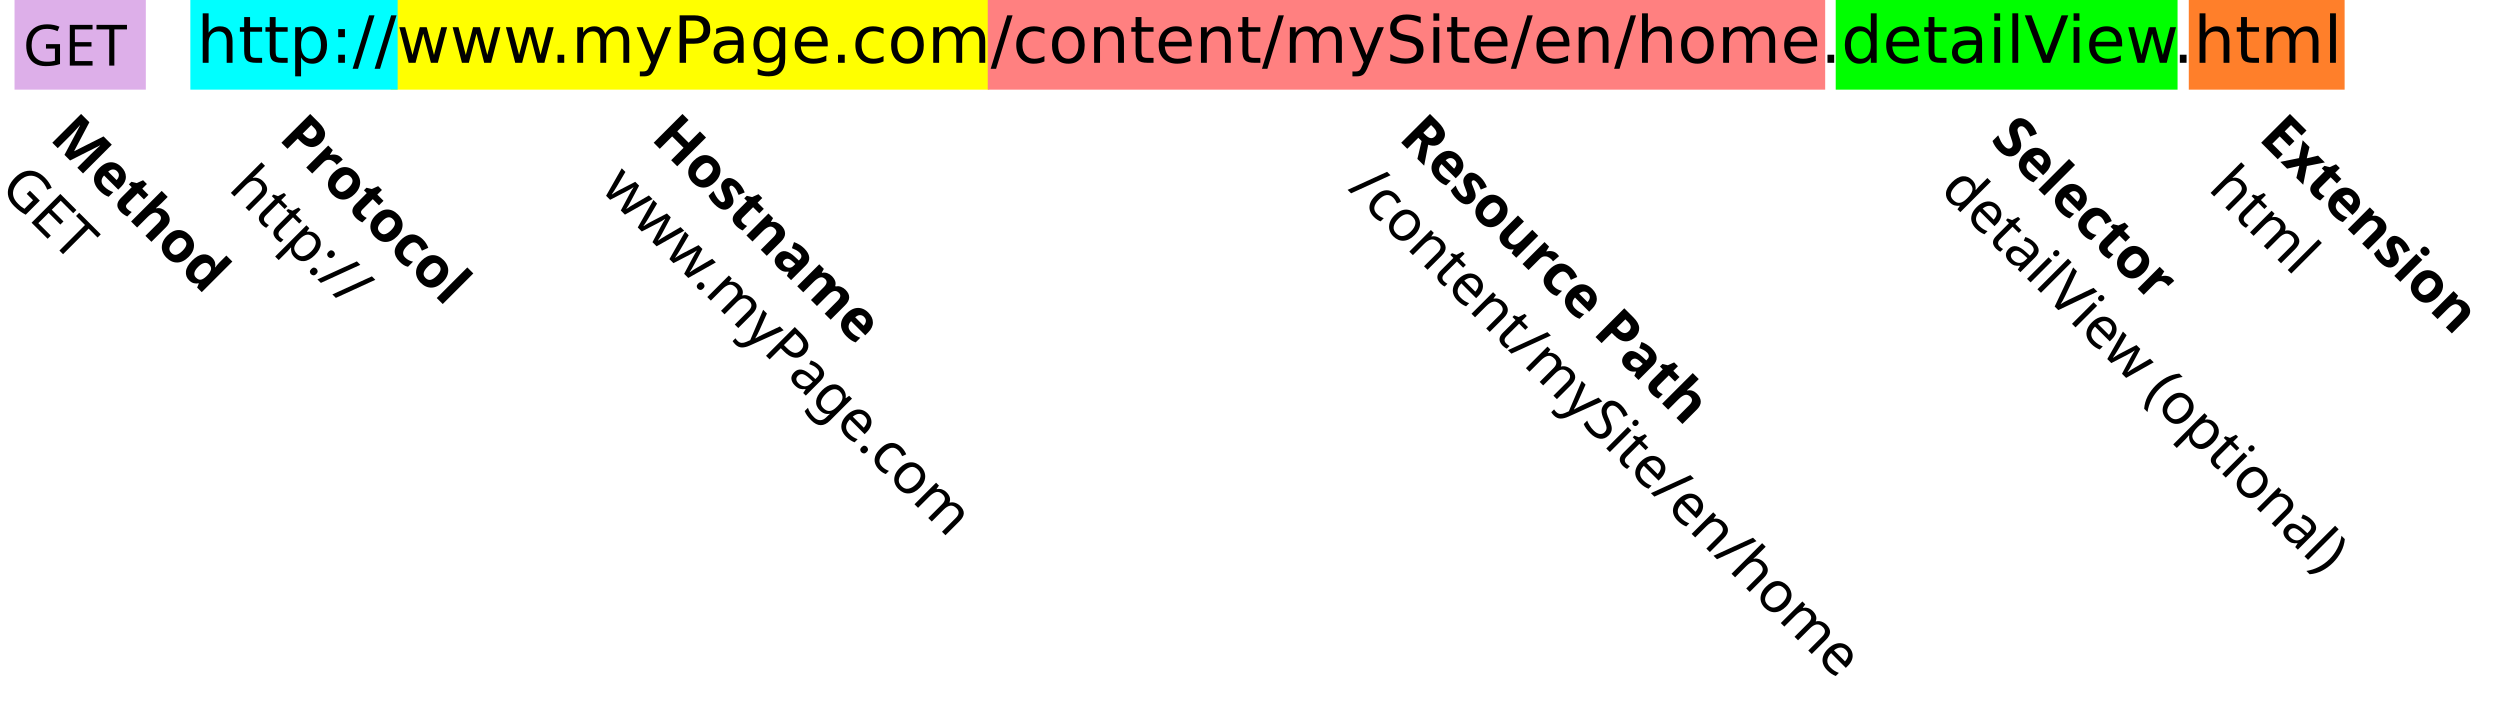
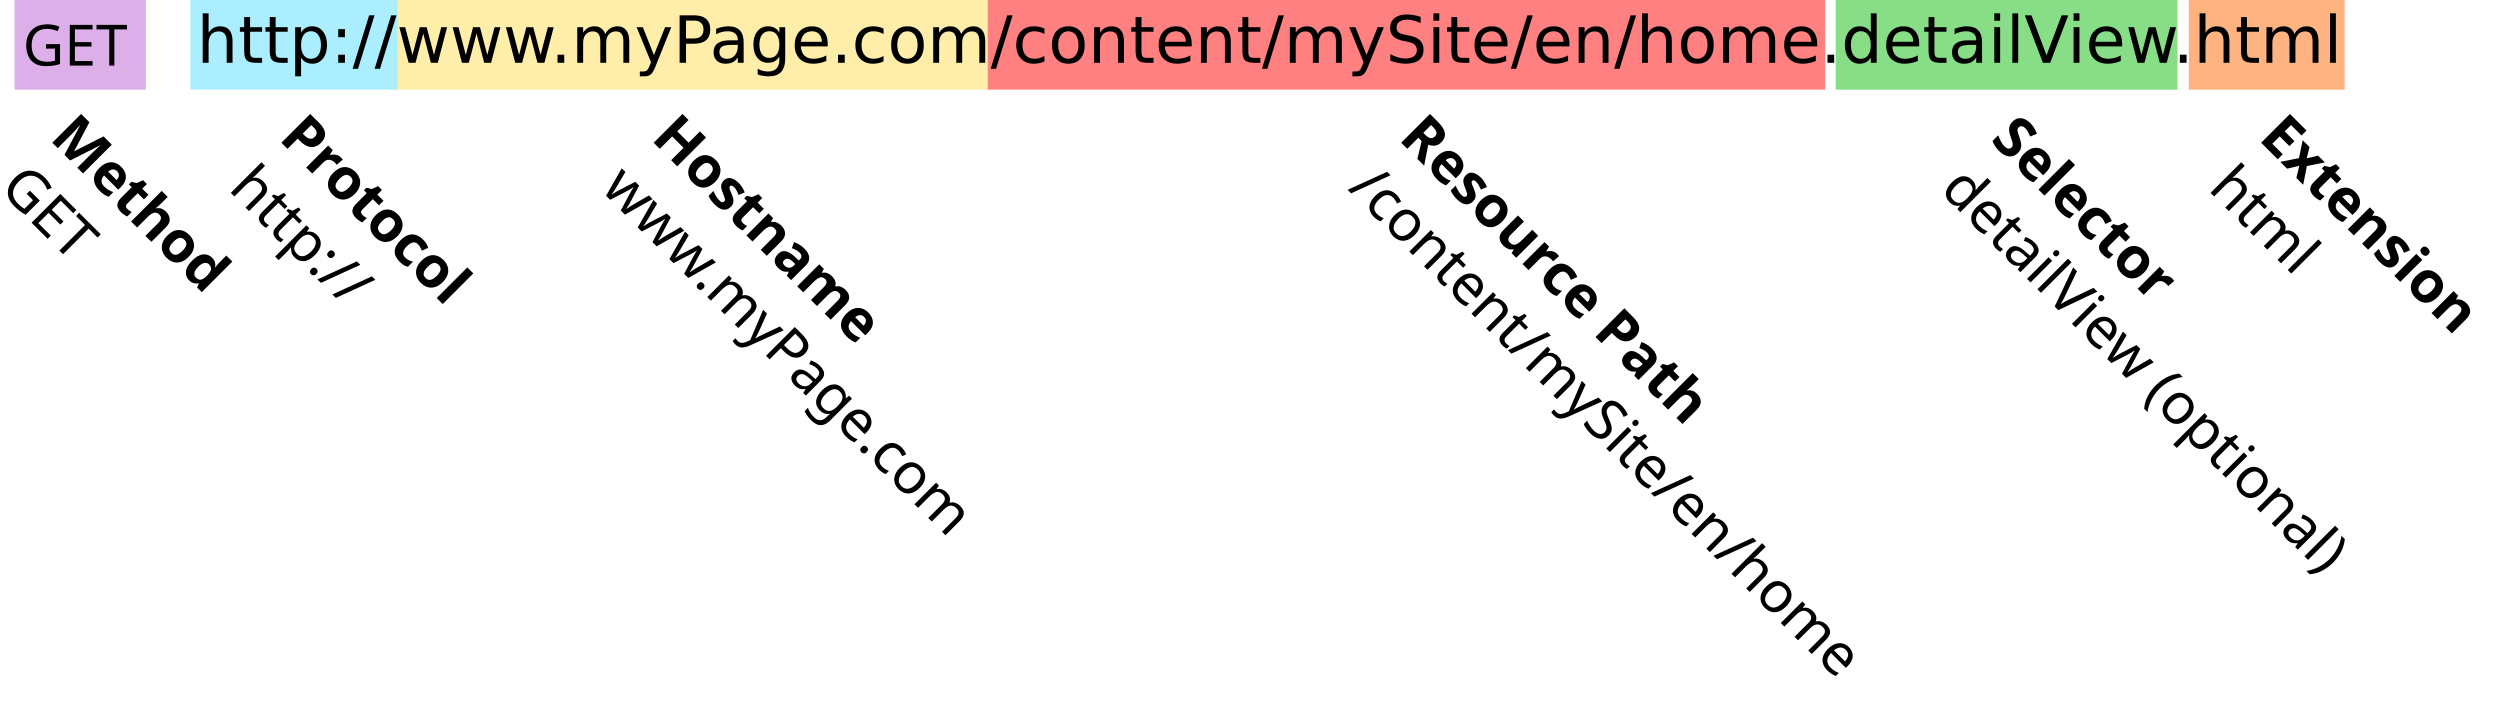
<svg xmlns="http://www.w3.org/2000/svg" width="216.705mm" height="60.8mm" viewBox="0 0 767.851 215.433" id="svg4201" version="1.1">
  <defs id="defs4203" />
  <g id="layer1" transform="translate(43.88698,-21.39593)">
    <rect y="21.396" x="-39.422" height="27.536" width="40.324" id="rect4998" style="fill:#ddafe9;fill-opacity:1;stroke:none;stroke-width:2;stroke-linejoin:round;stroke-miterlimit:4;stroke-dasharray:none;stroke-dashoffset:0;stroke-opacity:1" />
-     <rect y="21.396" x="76.128" height="27.536" width="183.841" id="rect4755" style="fill:#ffff00;fill-opacity:1;stroke:none;stroke-width:2;stroke-linejoin:round;stroke-miterlimit:4;stroke-dasharray:none;stroke-dashoffset:0;stroke-opacity:1" />
-     <rect style="fill:#ff7f2a;fill-opacity:1;stroke:none;stroke-width:2;stroke-linejoin:round;stroke-miterlimit:4;stroke-dasharray:none;stroke-dashoffset:0;stroke-opacity:1" id="rect4770" width="47.864" height="27.536" x="628.379" y="21.396" />
-     <rect y="21.396" x="519.937" height="27.536" width="104.994" id="rect4768" style="fill:#00ff00;fill-opacity:1;stroke:none;stroke-width:2;stroke-linejoin:round;stroke-miterlimit:4;stroke-dasharray:none;stroke-dashoffset:0;stroke-opacity:1" />
+     <rect y="21.396" x="76.128" height="27.536" width="183.841" id="rect4755" style="fill:#ffeeaa;fill-opacity:1;stroke:none;stroke-width:2;stroke-linejoin:round;stroke-miterlimit:4;stroke-dasharray:none;stroke-dashoffset:0;stroke-opacity:1" />
+     <rect style="fill:#ffb380;fill-opacity:1;stroke:none;stroke-width:2;stroke-linejoin:round;stroke-miterlimit:4;stroke-dasharray:none;stroke-dashoffset:0;stroke-opacity:1" id="rect4770" width="47.864" height="27.536" x="628.379" y="21.396" />
+     <rect y="21.396" x="519.937" height="27.536" width="104.994" id="rect4768" style="fill:#87de87;fill-opacity:1;stroke:none;stroke-width:2;stroke-linejoin:round;stroke-miterlimit:4;stroke-dasharray:none;stroke-dashoffset:0;stroke-opacity:1" />
    <rect style="fill:#ff8080;fill-opacity:1;stroke:none;stroke-width:2;stroke-linejoin:round;stroke-miterlimit:4;stroke-dasharray:none;stroke-dashoffset:0;stroke-opacity:1" id="rect4757" width="257.205" height="27.536" x="259.493" y="21.396" />
-     <rect style="fill:#00ffff;fill-opacity:1;stroke:none;stroke-width:2;stroke-linejoin:round;stroke-miterlimit:4;stroke-dasharray:none;stroke-dashoffset:0;stroke-opacity:1" id="rect4753" width="63.668" height="27.536" x="14.578" y="21.396" />
+     <rect style="fill:#aaeeff;fill-opacity:1;stroke:none;stroke-width:2;stroke-linejoin:round;stroke-miterlimit:4;stroke-dasharray:none;stroke-dashoffset:0;stroke-opacity:1" id="rect4753" width="63.668" height="27.536" x="14.578" y="21.396" />
    <text xml:space="preserve" style="font-style:normal;font-weight:normal;font-size:40px;line-height:125%;font-family:Sans;letter-spacing:0px;word-spacing:0px;fill:#000000;fill-opacity:1;stroke:none;stroke-width:1px;stroke-linecap:butt;stroke-linejoin:miter;stroke-opacity:1" x="74.636" y="16.042" id="text4772" transform="matrix(0.7071068,0.7071068,-0.7071068,0.7071068,0,0)">
      <tspan id="tspan4774" x="74.636" y="16.042" style="font-size:17.5px;-inkscape-font-specification:'sans-serif Bold';font-family:sans-serif;font-weight:bold;font-style:normal;font-stretch:normal;font-variant:normal">Protocol</tspan>
      <tspan x="74.636" y="37.917" style="font-size:17.5px;-inkscape-font-specification:sans-serif;font-family:sans-serif;font-weight:normal;font-style:normal;font-stretch:normal;font-variant:normal" id="tspan4871">http://</tspan>
    </text>
    <text id="text4778" y="-64.806" x="155.484" style="font-style:normal;font-weight:normal;font-size:40px;line-height:125%;font-family:Sans;letter-spacing:0px;word-spacing:0px;fill:#000000;fill-opacity:1;stroke:none;stroke-width:1px;stroke-linecap:butt;stroke-linejoin:miter;stroke-opacity:1" xml:space="preserve" transform="matrix(0.7071068,0.7071068,-0.7071068,0.7071068,0,0)">
      <tspan style="font-style:normal;font-variant:normal;font-weight:bold;font-stretch:normal;font-size:17.5px;font-family:sans-serif;-inkscape-font-specification:'sans-serif Bold'" y="-64.806" x="155.484" id="tspan4780">Hostname</tspan>
      <tspan style="font-style:normal;font-variant:normal;font-weight:normal;font-stretch:normal;font-size:17.5px;font-family:sans-serif;-inkscape-font-specification:sans-serif" y="-42.931" x="155.484" id="tspan4867">www.myPage.com</tspan>
    </text>
    <text xml:space="preserve" style="font-style:normal;font-weight:normal;font-size:40px;line-height:125%;font-family:Sans;letter-spacing:0px;word-spacing:0px;fill:#000000;fill-opacity:1;stroke:none;stroke-width:1px;stroke-linecap:butt;stroke-linejoin:miter;stroke-opacity:1" x="317.831" y="-227.153" id="text4787" transform="matrix(0.7071068,0.7071068,-0.7071068,0.7071068,0,0)">
      <tspan id="tspan4789" x="317.831" y="-227.153" style="font-style:normal;font-variant:normal;font-weight:bold;font-stretch:normal;font-size:17.5px;font-family:sans-serif;-inkscape-font-specification:'sans-serif Bold'">Resource Path</tspan>
      <tspan x="317.831" y="-205.278" style="font-style:normal;font-variant:normal;font-weight:normal;font-stretch:normal;font-size:17.5px;font-family:sans-serif;-inkscape-font-specification:sans-serif" id="tspan4854">/content/mySite/en/home</tspan>
    </text>
    <text id="text4817" y="-355.379" x="446.639" style="font-style:normal;font-weight:normal;font-size:40px;line-height:125%;font-family:Sans;letter-spacing:0px;word-spacing:0px;fill:#000000;fill-opacity:1;stroke:none;stroke-width:1px;stroke-linecap:butt;stroke-linejoin:miter;stroke-opacity:1" xml:space="preserve" transform="matrix(0.7071068,0.7071068,-0.7071068,0.7071068,0,0)">
      <tspan style="font-style:normal;font-variant:normal;font-weight:bold;font-stretch:normal;font-size:17.5px;font-family:sans-serif;-inkscape-font-specification:'sans-serif Bold'" y="-355.379" x="446.639" id="tspan4819">Selector</tspan>
      <tspan style="font-style:normal;font-variant:normal;font-weight:normal;font-stretch:normal;font-size:17.5px;font-family:sans-serif;-inkscape-font-specification:sans-serif" y="-333.504" x="446.639" id="tspan4858">detailView (optional)</tspan>
    </text>
    <text id="text4829" y="-413.923" x="504.601" style="font-style:normal;font-weight:normal;font-size:40px;line-height:125%;font-family:Sans;letter-spacing:0px;word-spacing:0px;fill:#000000;fill-opacity:1;stroke:none;stroke-width:1px;stroke-linecap:butt;stroke-linejoin:miter;stroke-opacity:1" xml:space="preserve" transform="matrix(0.7071068,0.7071068,-0.7071068,0.7071068,0,0)">
      <tspan style="font-style:normal;font-variant:normal;font-weight:bold;font-stretch:normal;font-size:17.5px;font-family:sans-serif;-inkscape-font-specification:'sans-serif Bold'" y="-413.923" x="504.601" id="tspan4831">Extension</tspan>
      <tspan style="font-style:normal;font-variant:normal;font-weight:normal;font-stretch:normal;font-size:17.5px;font-family:sans-serif;-inkscape-font-specification:sans-serif" y="-392.048" x="504.601" id="tspan4863">html</tspan>
    </text>
    <text xml:space="preserve" style="font-style:normal;font-weight:normal;font-size:40px;line-height:125%;font-family:Sans;letter-spacing:0px;word-spacing:0px;fill:#000000;fill-opacity:1;stroke:none;stroke-width:1px;stroke-linecap:butt;stroke-linejoin:miter;stroke-opacity:1" x="-36.889" y="41.534" id="text4994">
      <tspan id="tspan4996" x="-36.889" y="41.534" style="font-size:17.5px;-inkscape-font-specification:sans-serif;font-family:sans-serif;font-weight:normal;font-style:normal;font-stretch:normal;font-variant:normal">GET</tspan>
    </text>
    <text transform="matrix(0.7071068,0.7071068,-0.7071068,0.7071068,0,0)" id="text5000" y="65.802" x="24.876" style="font-style:normal;font-weight:normal;font-size:40px;line-height:125%;font-family:Sans;letter-spacing:0px;word-spacing:0px;fill:#000000;fill-opacity:1;stroke:none;stroke-width:1px;stroke-linecap:butt;stroke-linejoin:miter;stroke-opacity:1" xml:space="preserve">
      <tspan style="font-size:17.5px;-inkscape-font-specification:'sans-serif Bold';font-family:sans-serif;font-weight:bold;font-style:normal;font-stretch:normal;font-variant:normal" y="65.802" x="24.876" id="tspan5002">Method</tspan>
      <tspan id="tspan5006" style="font-size:17.5px;-inkscape-font-specification:sans-serif;font-family:sans-serif;font-weight:normal;font-style:normal;font-stretch:normal;font-variant:normal" y="87.677" x="24.876">GET</tspan>
    </text>
    <g style="font-style:normal;font-weight:normal;font-size:40px;line-height:125%;font-family:Sans;letter-spacing:0px;word-spacing:0px;fill:#000000;fill-opacity:1;stroke:none;stroke-width:1px;stroke-linecap:butt;stroke-linejoin:miter;stroke-opacity:1" id="text6221">
      <path d="m 27.535,34.08 0,6.602 -1.797,0 0,-6.543 q 0,-1.553 -0.605,-2.324 -0.605,-0.771 -1.816,-0.771 -1.455,0 -2.295,0.928 -0.84,0.928 -0.84,2.529 l 0,6.182 -1.807,0 0,-15.195 1.807,0 0,5.957 q 0.645,-0.986 1.514,-1.475 0.879,-0.488 2.021,-0.488 1.885,0 2.852,1.172 0.967,1.162 0.967,3.428 z" style="font-style:normal;font-variant:normal;font-weight:normal;font-stretch:normal;font-size:20px;font-family:sans-serif;-inkscape-font-specification:sans-serif" id="path6226" />
      <path d="m 32.915,26.638 0,3.105 3.701,0 0,1.396 -3.701,0 0,5.938 q 0,1.338 0.361,1.719 0.371,0.381 1.494,0.381 l 1.846,0 0,1.504 -1.846,0 q -2.08,0 -2.871,-0.771 -0.791,-0.781 -0.791,-2.832 l 0,-5.938 -1.318,0 0,-1.396 1.318,0 0,-3.105 1.807,0 z" style="font-style:normal;font-variant:normal;font-weight:normal;font-stretch:normal;font-size:20px;font-family:sans-serif;-inkscape-font-specification:sans-serif" id="path6228" />
      <path d="m 40.767,26.638 0,3.105 3.701,0 0,1.396 -3.701,0 0,5.938 q 0,1.338 0.361,1.719 0.371,0.381 1.494,0.381 l 1.846,0 0,1.504 -1.846,0 q -2.08,0 -2.871,-0.771 -0.791,-0.781 -0.791,-2.832 l 0,-5.938 -1.318,0 0,-1.396 1.318,0 0,-3.105 1.807,0 z" style="font-style:normal;font-variant:normal;font-weight:normal;font-stretch:normal;font-size:20px;font-family:sans-serif;-inkscape-font-specification:sans-serif" id="path6230" />
      <path d="m 48.579,39.041 0,5.801 -1.807,0 0,-15.098 1.807,0 0,1.66 q 0.566,-0.977 1.426,-1.445 0.869,-0.479 2.07,-0.479 1.992,0 3.232,1.582 1.25,1.582 1.25,4.16 0,2.578 -1.25,4.16 -1.24,1.582 -3.232,1.582 -1.201,0 -2.07,-0.469 -0.859,-0.479 -1.426,-1.455 z m 6.113,-3.818 q 0,-1.982 -0.82,-3.105 -0.811,-1.133 -2.236,-1.133 -1.426,0 -2.246,1.133 -0.811,1.123 -0.811,3.105 0,1.982 0.811,3.115 0.82,1.123 2.246,1.123 1.426,0 2.236,-1.123 0.82,-1.133 0.82,-3.115 z" style="font-style:normal;font-variant:normal;font-weight:normal;font-stretch:normal;font-size:20px;font-family:sans-serif;-inkscape-font-specification:sans-serif" id="path6232" />
      <path d="m 59.995,38.201 2.061,0 0,2.48 -2.061,0 0,-2.48 z m 0,-7.861 2.061,0 0,2.48 -2.061,0 0,-2.48 z" style="font-style:normal;font-variant:normal;font-weight:normal;font-stretch:normal;font-size:20px;font-family:sans-serif;-inkscape-font-specification:sans-serif" id="path6234" />
      <path d="m 69.488,26.101 1.66,0 -5.078,16.436 -1.66,0 5.078,-16.436 z" style="font-style:normal;font-variant:normal;font-weight:normal;font-stretch:normal;font-size:20px;font-family:sans-serif;-inkscape-font-specification:sans-serif" id="path6236" />
      <path d="m 76.245,26.101 1.66,0 -5.078,16.436 -1.66,0 5.078,-16.436 z" style="font-style:normal;font-variant:normal;font-weight:normal;font-stretch:normal;font-size:20px;font-family:sans-serif;-inkscape-font-specification:sans-serif" id="path6238" />
      <path d="m 78.765,29.744 1.797,0 2.246,8.535 2.236,-8.535 2.119,0 2.246,8.535 2.236,-8.535 1.797,0 -2.861,10.938 -2.119,0 -2.354,-8.965 -2.363,8.965 -2.119,0 -2.861,-10.938 z" style="font-style:normal;font-variant:normal;font-weight:normal;font-stretch:normal;font-size:20px;font-family:sans-serif;-inkscape-font-specification:sans-serif" id="path6240" />
      <path d="m 95.132,29.744 1.797,0 2.246,8.535 2.236,-8.535 2.119,0 2.246,8.535 2.236,-8.535 1.797,0 -2.861,10.938 -2.119,0 -2.354,-8.965 -2.363,8.965 -2.119,0 -2.861,-10.938 z" style="font-style:normal;font-variant:normal;font-weight:normal;font-stretch:normal;font-size:20px;font-family:sans-serif;-inkscape-font-specification:sans-serif" id="path6242" />
      <path d="m 111.499,29.744 1.797,0 2.246,8.535 2.236,-8.535 2.119,0 2.246,8.535 2.236,-8.535 1.797,0 -2.861,10.938 -2.119,0 -2.354,-8.965 -2.363,8.965 -2.119,0 -2.861,-10.938 z" style="font-style:normal;font-variant:normal;font-weight:normal;font-stretch:normal;font-size:20px;font-family:sans-serif;-inkscape-font-specification:sans-serif" id="path6244" />
      <path d="m 127.349,38.201 2.061,0 0,2.48 -2.061,0 0,-2.48 z" style="font-style:normal;font-variant:normal;font-weight:normal;font-stretch:normal;font-size:20px;font-family:sans-serif;-inkscape-font-specification:sans-serif" id="path6246" />
      <path d="m 141.997,31.843 q 0.674,-1.211 1.611,-1.787 0.938,-0.576 2.207,-0.576 1.709,0 2.637,1.201 0.928,1.191 0.928,3.398 l 0,6.602 -1.807,0 0,-6.543 q 0,-1.572 -0.557,-2.334 -0.557,-0.762 -1.699,-0.762 -1.396,0 -2.207,0.928 -0.811,0.928 -0.811,2.529 l 0,6.182 -1.807,0 0,-6.543 q 0,-1.582 -0.557,-2.334 -0.557,-0.762 -1.719,-0.762 -1.377,0 -2.188,0.938 -0.811,0.928 -0.811,2.52 l 0,6.182 -1.807,0 0,-10.938 1.807,0 0,1.699 q 0.615,-1.006 1.475,-1.484 0.859,-0.479 2.041,-0.479 1.191,0 2.021,0.605 0.84,0.605 1.24,1.758 z" style="font-style:normal;font-variant:normal;font-weight:normal;font-stretch:normal;font-size:20px;font-family:sans-serif;-inkscape-font-specification:sans-serif" id="path6248" />
      <path d="m 157.486,41.697 q -0.762,1.953 -1.484,2.549 -0.723,0.596 -1.934,0.596 l -1.436,0 0,-1.504 1.055,0 q 0.742,0 1.152,-0.352 0.41,-0.352 0.908,-1.66 l 0.322,-0.82 -4.424,-10.762 1.904,0 3.418,8.555 3.418,-8.555 1.904,0 -4.805,11.953 z" style="font-style:normal;font-variant:normal;font-weight:normal;font-stretch:normal;font-size:20px;font-family:sans-serif;-inkscape-font-specification:sans-serif" id="path6250" />
      <path d="m 166.822,27.722 0,5.479 2.48,0 q 1.377,0 2.129,-0.713 0.752,-0.713 0.752,-2.031 0,-1.309 -0.752,-2.021 -0.752,-0.713 -2.129,-0.713 l -2.48,0 z m -1.973,-1.621 4.453,0 q 2.451,0 3.701,1.113 1.26,1.104 1.26,3.242 0,2.158 -1.26,3.262 -1.25,1.104 -3.701,1.104 l -2.48,0 0,5.859 -1.973,0 0,-14.58 z" style="font-style:normal;font-variant:normal;font-weight:normal;font-stretch:normal;font-size:20px;font-family:sans-serif;-inkscape-font-specification:sans-serif" id="path6252" />
      <path d="m 180.933,35.183 q -2.178,0 -3.018,0.498 -0.84,0.498 -0.84,1.699 0,0.957 0.625,1.523 0.635,0.557 1.719,0.557 1.494,0 2.393,-1.055 0.908,-1.064 0.908,-2.822 l 0,-0.4 -1.787,0 z m 3.584,-0.742 0,6.24 -1.797,0 0,-1.66 q -0.615,0.996 -1.533,1.475 -0.918,0.469 -2.246,0.469 -1.68,0 -2.676,-0.938 -0.986,-0.947 -0.986,-2.529 0,-1.846 1.23,-2.783 1.24,-0.938 3.691,-0.938 l 2.52,0 0,-0.176 q 0,-1.24 -0.82,-1.914 -0.811,-0.684 -2.285,-0.684 -0.938,0 -1.826,0.225 -0.889,0.225 -1.709,0.674 l 0,-1.66 q 0.986,-0.381 1.914,-0.566 0.928,-0.195 1.807,-0.195 2.373,0 3.545,1.23 1.172,1.23 1.172,3.73 z" style="font-style:normal;font-variant:normal;font-weight:normal;font-stretch:normal;font-size:20px;font-family:sans-serif;-inkscape-font-specification:sans-serif" id="path6254" />
      <path d="m 195.484,35.086 q 0,-1.953 -0.811,-3.027 -0.801,-1.074 -2.256,-1.074 -1.445,0 -2.256,1.074 -0.801,1.074 -0.801,3.027 0,1.943 0.801,3.018 0.811,1.074 2.256,1.074 1.455,0 2.256,-1.074 0.811,-1.074 0.811,-3.018 z m 1.797,4.238 q 0,2.793 -1.24,4.15 -1.24,1.367 -3.799,1.367 -0.947,0 -1.787,-0.146 -0.84,-0.137 -1.631,-0.43 l 0,-1.748 q 0.791,0.43 1.562,0.635 0.771,0.205 1.572,0.205 1.768,0 2.646,-0.928 0.879,-0.918 0.879,-2.783 l 0,-0.889 q -0.557,0.967 -1.426,1.445 -0.869,0.479 -2.08,0.479 -2.012,0 -3.242,-1.533 -1.23,-1.533 -1.23,-4.062 0,-2.539 1.23,-4.072 1.23,-1.533 3.242,-1.533 1.211,0 2.08,0.479 0.869,0.479 1.426,1.445 l 0,-1.66 1.797,0 0,9.58 z" style="font-style:normal;font-variant:normal;font-weight:normal;font-stretch:normal;font-size:20px;font-family:sans-serif;-inkscape-font-specification:sans-serif" id="path6256" />
      <path d="m 210.337,34.763 0,0.879 -8.262,0 q 0.117,1.855 1.113,2.832 1.006,0.967 2.793,0.967 1.035,0 2.002,-0.254 0.977,-0.254 1.934,-0.762 l 0,1.699 q -0.967,0.41 -1.982,0.625 -1.016,0.215 -2.061,0.215 -2.617,0 -4.15,-1.523 -1.523,-1.523 -1.523,-4.121 0,-2.686 1.445,-4.258 1.455,-1.582 3.916,-1.582 2.207,0 3.486,1.426 1.289,1.416 1.289,3.857 z m -1.797,-0.527 q -0.019,-1.475 -0.83,-2.354 -0.801,-0.879 -2.129,-0.879 -1.504,0 -2.412,0.85 -0.898,0.85 -1.035,2.393 l 6.406,-0.01 z" style="font-style:normal;font-variant:normal;font-weight:normal;font-stretch:normal;font-size:20px;font-family:sans-serif;-inkscape-font-specification:sans-serif" id="path6258" />
      <path d="m 213.501,38.201 2.061,0 0,2.48 -2.061,0 0,-2.48 z" style="font-style:normal;font-variant:normal;font-weight:normal;font-stretch:normal;font-size:20px;font-family:sans-serif;-inkscape-font-specification:sans-serif" id="path6260" />
      <path d="m 227.486,30.164 0,1.68 q -0.762,-0.42 -1.533,-0.625 -0.762,-0.215 -1.543,-0.215 -1.748,0 -2.715,1.113 -0.967,1.104 -0.967,3.105 0,2.002 0.967,3.115 0.967,1.104 2.715,1.104 0.781,0 1.543,-0.205 0.771,-0.215 1.533,-0.635 l 0,1.66 q -0.752,0.352 -1.562,0.527 -0.801,0.176 -1.709,0.176 -2.471,0 -3.926,-1.553 -1.455,-1.553 -1.455,-4.189 0,-2.676 1.465,-4.209 1.475,-1.533 4.033,-1.533 0.83,0 1.621,0.176 0.791,0.166 1.533,0.508 z" style="font-style:normal;font-variant:normal;font-weight:normal;font-stretch:normal;font-size:20px;font-family:sans-serif;-inkscape-font-specification:sans-serif" id="path6262" />
      <path d="m 234.829,31.004 q -1.445,0 -2.285,1.133 -0.84,1.123 -0.84,3.086 0,1.963 0.83,3.096 0.84,1.123 2.295,1.123 1.436,0 2.275,-1.133 0.84,-1.133 0.84,-3.086 0,-1.943 -0.84,-3.076 -0.84,-1.143 -2.275,-1.143 z m 0,-1.523 q 2.344,0 3.682,1.523 1.338,1.523 1.338,4.219 0,2.686 -1.338,4.219 -1.338,1.523 -3.682,1.523 -2.354,0 -3.691,-1.523 -1.328,-1.533 -1.328,-4.219 0,-2.695 1.328,-4.219 1.338,-1.523 3.691,-1.523 z" style="font-style:normal;font-variant:normal;font-weight:normal;font-stretch:normal;font-size:20px;font-family:sans-serif;-inkscape-font-specification:sans-serif" id="path6264" />
      <path d="m 251.333,31.843 q 0.674,-1.211 1.611,-1.787 0.938,-0.576 2.207,-0.576 1.709,0 2.637,1.201 0.928,1.191 0.928,3.398 l 0,6.602 -1.807,0 0,-6.543 q 0,-1.572 -0.557,-2.334 -0.557,-0.762 -1.699,-0.762 -1.396,0 -2.207,0.928 -0.811,0.928 -0.811,2.529 l 0,6.182 -1.807,0 0,-6.543 q 0,-1.582 -0.557,-2.334 -0.557,-0.762 -1.719,-0.762 -1.377,0 -2.188,0.938 -0.811,0.928 -0.811,2.52 l 0,6.182 -1.807,0 0,-10.938 1.807,0 0,1.699 q 0.615,-1.006 1.475,-1.484 0.859,-0.479 2.041,-0.479 1.191,0 2.021,0.605 0.84,0.605 1.24,1.758 z" style="font-style:normal;font-variant:normal;font-weight:normal;font-stretch:normal;font-size:20px;font-family:sans-serif;-inkscape-font-specification:sans-serif" id="path6266" />
      <path d="m 265.464,26.101 1.66,0 -5.078,16.436 -1.66,0 5.078,-16.436 z" style="font-style:normal;font-variant:normal;font-weight:normal;font-stretch:normal;font-size:20px;font-family:sans-serif;-inkscape-font-specification:sans-serif" id="path6268" />
      <path d="m 276.9,30.164 0,1.68 q -0.762,-0.42 -1.533,-0.625 -0.762,-0.215 -1.543,-0.215 -1.748,0 -2.715,1.113 -0.967,1.104 -0.967,3.105 0,2.002 0.967,3.115 0.967,1.104 2.715,1.104 0.781,0 1.543,-0.205 0.771,-0.215 1.533,-0.635 l 0,1.66 q -0.752,0.352 -1.562,0.527 -0.801,0.176 -1.709,0.176 -2.471,0 -3.926,-1.553 -1.455,-1.553 -1.455,-4.189 0,-2.676 1.465,-4.209 1.475,-1.533 4.033,-1.533 0.83,0 1.621,0.176 0.791,0.166 1.533,0.508 z" style="font-style:normal;font-variant:normal;font-weight:normal;font-stretch:normal;font-size:20px;font-family:sans-serif;-inkscape-font-specification:sans-serif" id="path6270" />
      <path d="m 284.244,31.004 q -1.445,0 -2.285,1.133 -0.84,1.123 -0.84,3.086 0,1.963 0.83,3.096 0.84,1.123 2.295,1.123 1.436,0 2.275,-1.133 0.84,-1.133 0.84,-3.086 0,-1.943 -0.84,-3.076 -0.84,-1.143 -2.275,-1.143 z m 0,-1.523 q 2.344,0 3.682,1.523 1.338,1.523 1.338,4.219 0,2.686 -1.338,4.219 -1.338,1.523 -3.682,1.523 -2.354,0 -3.691,-1.523 -1.328,-1.533 -1.328,-4.219 0,-2.695 1.328,-4.219 1.338,-1.523 3.691,-1.523 z" style="font-style:normal;font-variant:normal;font-weight:normal;font-stretch:normal;font-size:20px;font-family:sans-serif;-inkscape-font-specification:sans-serif" id="path6272" />
      <path d="m 301.324,34.08 0,6.602 -1.797,0 0,-6.543 q 0,-1.553 -0.605,-2.324 -0.605,-0.771 -1.816,-0.771 -1.455,0 -2.295,0.928 -0.84,0.928 -0.84,2.529 l 0,6.182 -1.807,0 0,-10.938 1.807,0 0,1.699 q 0.645,-0.986 1.514,-1.475 0.879,-0.488 2.021,-0.488 1.885,0 2.852,1.172 0.967,1.162 0.967,3.428 z" style="font-style:normal;font-variant:normal;font-weight:normal;font-stretch:normal;font-size:20px;font-family:sans-serif;-inkscape-font-specification:sans-serif" id="path6274" />
      <path d="m 306.704,26.638 0,3.105 3.701,0 0,1.396 -3.701,0 0,5.938 q 0,1.338 0.361,1.719 0.371,0.381 1.494,0.381 l 1.846,0 0,1.504 -1.846,0 q -2.08,0 -2.871,-0.771 -0.791,-0.781 -0.791,-2.832 l 0,-5.938 -1.318,0 0,-1.396 1.318,0 0,-3.105 1.807,0 z" style="font-style:normal;font-variant:normal;font-weight:normal;font-stretch:normal;font-size:20px;font-family:sans-serif;-inkscape-font-specification:sans-serif" id="path6276" />
      <path d="m 322.134,34.763 0,0.879 -8.262,0 q 0.117,1.855 1.113,2.832 1.006,0.967 2.793,0.967 1.035,0 2.002,-0.254 0.977,-0.254 1.934,-0.762 l 0,1.699 q -0.967,0.41 -1.982,0.625 -1.016,0.215 -2.061,0.215 -2.617,0 -4.15,-1.523 -1.523,-1.523 -1.523,-4.121 0,-2.686 1.445,-4.258 1.455,-1.582 3.916,-1.582 2.207,0 3.486,1.426 1.289,1.416 1.289,3.857 z m -1.797,-0.527 q -0.019,-1.475 -0.83,-2.354 -0.801,-0.879 -2.129,-0.879 -1.504,0 -2.412,0.85 -0.898,0.85 -1.035,2.393 l 6.406,-0.01 z" style="font-style:normal;font-variant:normal;font-weight:normal;font-stretch:normal;font-size:20px;font-family:sans-serif;-inkscape-font-specification:sans-serif" id="path6278" />
      <path d="m 334.136,34.08 0,6.602 -1.797,0 0,-6.543 q 0,-1.553 -0.605,-2.324 -0.605,-0.771 -1.816,-0.771 -1.455,0 -2.295,0.928 -0.84,0.928 -0.84,2.529 l 0,6.182 -1.807,0 0,-10.938 1.807,0 0,1.699 q 0.645,-0.986 1.514,-1.475 0.879,-0.488 2.021,-0.488 1.885,0 2.852,1.172 0.967,1.162 0.967,3.428 z" style="font-style:normal;font-variant:normal;font-weight:normal;font-stretch:normal;font-size:20px;font-family:sans-serif;-inkscape-font-specification:sans-serif" id="path6280" />
      <path d="m 339.517,26.638 0,3.105 3.701,0 0,1.396 -3.701,0 0,5.938 q 0,1.338 0.361,1.719 0.371,0.381 1.494,0.381 l 1.846,0 0,1.504 -1.846,0 q -2.08,0 -2.871,-0.771 -0.791,-0.781 -0.791,-2.832 l 0,-5.938 -1.318,0 0,-1.396 1.318,0 0,-3.105 1.807,0 z" style="font-style:normal;font-variant:normal;font-weight:normal;font-stretch:normal;font-size:20px;font-family:sans-serif;-inkscape-font-specification:sans-serif" id="path6282" />
      <path d="m 348.785,26.101 1.66,0 -5.078,16.436 -1.66,0 5.078,-16.436 z" style="font-style:normal;font-variant:normal;font-weight:normal;font-stretch:normal;font-size:20px;font-family:sans-serif;-inkscape-font-specification:sans-serif" id="path6284" />
      <path d="m 360.865,31.843 q 0.674,-1.211 1.611,-1.787 0.938,-0.576 2.207,-0.576 1.709,0 2.637,1.201 0.928,1.191 0.928,3.398 l 0,6.602 -1.807,0 0,-6.543 q 0,-1.572 -0.557,-2.334 -0.557,-0.762 -1.699,-0.762 -1.396,0 -2.207,0.928 -0.811,0.928 -0.811,2.529 l 0,6.182 -1.807,0 0,-6.543 q 0,-1.582 -0.557,-2.334 -0.557,-0.762 -1.719,-0.762 -1.377,0 -2.188,0.938 -0.811,0.928 -0.811,2.52 l 0,6.182 -1.807,0 0,-10.938 1.807,0 0,1.699 q 0.615,-1.006 1.475,-1.484 0.859,-0.479 2.041,-0.479 1.191,0 2.021,0.605 0.84,0.605 1.24,1.758 z" style="font-style:normal;font-variant:normal;font-weight:normal;font-stretch:normal;font-size:20px;font-family:sans-serif;-inkscape-font-specification:sans-serif" id="path6286" />
      <path d="m 376.353,41.697 q -0.762,1.953 -1.484,2.549 -0.723,0.596 -1.934,0.596 l -1.436,0 0,-1.504 1.055,0 q 0.742,0 1.152,-0.352 0.41,-0.352 0.908,-1.66 l 0.322,-0.82 -4.424,-10.762 1.904,0 3.418,8.555 3.418,-8.555 1.904,0 -4.805,11.953 z" style="font-style:normal;font-variant:normal;font-weight:normal;font-stretch:normal;font-size:20px;font-family:sans-serif;-inkscape-font-specification:sans-serif" id="path6288" />
      <path d="m 392.456,26.58 0,1.924 q -1.123,-0.537 -2.119,-0.801 -0.996,-0.264 -1.924,-0.264 -1.611,0 -2.49,0.625 -0.869,0.625 -0.869,1.777 0,0.967 0.576,1.465 0.586,0.488 2.207,0.791 l 1.191,0.244 q 2.207,0.42 3.252,1.484 1.055,1.055 1.055,2.832 0,2.119 -1.426,3.213 -1.416,1.094 -4.16,1.094 -1.035,0 -2.207,-0.234 -1.162,-0.234 -2.412,-0.693 l 0,-2.031 q 1.201,0.674 2.354,1.016 1.152,0.342 2.266,0.342 1.689,0 2.607,-0.664 0.918,-0.664 0.918,-1.895 0,-1.074 -0.664,-1.68 -0.654,-0.605 -2.158,-0.908 l -1.201,-0.234 q -2.207,-0.439 -3.193,-1.377 -0.986,-0.938 -0.986,-2.607 0,-1.934 1.357,-3.047 1.367,-1.113 3.76,-1.113 1.025,0 2.09,0.186 1.064,0.186 2.178,0.557 z" style="font-style:normal;font-variant:normal;font-weight:normal;font-stretch:normal;font-size:20px;font-family:sans-serif;-inkscape-font-specification:sans-serif" id="path6290" />
      <path d="m 396.372,29.744 1.797,0 0,10.938 -1.797,0 0,-10.938 z m 0,-4.258 1.797,0 0,2.275 -1.797,0 0,-2.275 z" style="font-style:normal;font-variant:normal;font-weight:normal;font-stretch:normal;font-size:20px;font-family:sans-serif;-inkscape-font-specification:sans-serif" id="path6292" />
      <path d="m 403.697,26.638 0,3.105 3.701,0 0,1.396 -3.701,0 0,5.938 q 0,1.338 0.361,1.719 0.371,0.381 1.494,0.381 l 1.846,0 0,1.504 -1.846,0 q -2.08,0 -2.871,-0.771 -0.791,-0.781 -0.791,-2.832 l 0,-5.938 -1.318,0 0,-1.396 1.318,0 0,-3.105 1.807,0 z" style="font-style:normal;font-variant:normal;font-weight:normal;font-stretch:normal;font-size:20px;font-family:sans-serif;-inkscape-font-specification:sans-serif" id="path6294" />
      <path d="m 419.126,34.763 0,0.879 -8.262,0 q 0.117,1.855 1.113,2.832 1.006,0.967 2.793,0.967 1.035,0 2.002,-0.254 0.977,-0.254 1.934,-0.762 l 0,1.699 q -0.967,0.41 -1.982,0.625 -1.016,0.215 -2.061,0.215 -2.617,0 -4.15,-1.523 -1.523,-1.523 -1.523,-4.121 0,-2.686 1.445,-4.258 1.455,-1.582 3.916,-1.582 2.207,0 3.486,1.426 1.289,1.416 1.289,3.857 z m -1.797,-0.527 q -0.019,-1.475 -0.83,-2.354 -0.801,-0.879 -2.129,-0.879 -1.504,0 -2.412,0.85 -0.898,0.85 -1.035,2.393 l 6.406,-0.01 z" style="font-style:normal;font-variant:normal;font-weight:normal;font-stretch:normal;font-size:20px;font-family:sans-serif;-inkscape-font-specification:sans-serif" id="path6296" />
      <path d="m 425.23,26.101 1.66,0 -5.078,16.436 -1.66,0 5.078,-16.436 z" style="font-style:normal;font-variant:normal;font-weight:normal;font-stretch:normal;font-size:20px;font-family:sans-serif;-inkscape-font-specification:sans-serif" id="path6298" />
      <path d="m 438.15,34.763 0,0.879 -8.262,0 q 0.117,1.855 1.113,2.832 1.006,0.967 2.793,0.967 1.035,0 2.002,-0.254 0.977,-0.254 1.934,-0.762 l 0,1.699 q -0.967,0.41 -1.982,0.625 -1.016,0.215 -2.061,0.215 -2.617,0 -4.15,-1.523 -1.523,-1.523 -1.523,-4.121 0,-2.686 1.445,-4.258 1.455,-1.582 3.916,-1.582 2.207,0 3.486,1.426 1.289,1.416 1.289,3.857 z m -1.797,-0.527 q -0.019,-1.475 -0.83,-2.354 -0.801,-0.879 -2.129,-0.879 -1.504,0 -2.412,0.85 -0.898,0.85 -1.035,2.393 l 6.406,-0.01 z" style="font-style:normal;font-variant:normal;font-weight:normal;font-stretch:normal;font-size:20px;font-family:sans-serif;-inkscape-font-specification:sans-serif" id="path6300" />
      <path d="m 450.152,34.08 0,6.602 -1.797,0 0,-6.543 q 0,-1.553 -0.605,-2.324 -0.605,-0.771 -1.816,-0.771 -1.455,0 -2.295,0.928 -0.84,0.928 -0.84,2.529 l 0,6.182 -1.807,0 0,-10.938 1.807,0 0,1.699 q 0.645,-0.986 1.514,-1.475 0.879,-0.488 2.021,-0.488 1.885,0 2.852,1.172 0.967,1.162 0.967,3.428 z" style="font-style:normal;font-variant:normal;font-weight:normal;font-stretch:normal;font-size:20px;font-family:sans-serif;-inkscape-font-specification:sans-serif" id="path6302" />
      <path d="m 456.949,26.101 1.66,0 -5.078,16.436 -1.66,0 5.078,-16.436 z" style="font-style:normal;font-variant:normal;font-weight:normal;font-stretch:normal;font-size:20px;font-family:sans-serif;-inkscape-font-specification:sans-serif" id="path6304" />
      <path d="m 469.605,34.08 0,6.602 -1.797,0 0,-6.543 q 0,-1.553 -0.605,-2.324 -0.605,-0.771 -1.816,-0.771 -1.455,0 -2.295,0.928 -0.84,0.928 -0.84,2.529 l 0,6.182 -1.807,0 0,-15.195 1.807,0 0,5.957 q 0.645,-0.986 1.514,-1.475 0.879,-0.488 2.021,-0.488 1.885,0 2.852,1.172 0.967,1.162 0.967,3.428 z" style="font-style:normal;font-variant:normal;font-weight:normal;font-stretch:normal;font-size:20px;font-family:sans-serif;-inkscape-font-specification:sans-serif" id="path6306" />
      <path d="m 477.447,31.004 q -1.445,0 -2.285,1.133 -0.84,1.123 -0.84,3.086 0,1.963 0.83,3.096 0.84,1.123 2.295,1.123 1.436,0 2.275,-1.133 0.84,-1.133 0.84,-3.086 0,-1.943 -0.84,-3.076 -0.84,-1.143 -2.275,-1.143 z m 0,-1.523 q 2.344,0 3.682,1.523 1.338,1.523 1.338,4.219 0,2.686 -1.338,4.219 -1.338,1.523 -3.682,1.523 -2.354,0 -3.691,-1.523 -1.328,-1.533 -1.328,-4.219 0,-2.695 1.328,-4.219 1.338,-1.523 3.691,-1.523 z" style="font-style:normal;font-variant:normal;font-weight:normal;font-stretch:normal;font-size:20px;font-family:sans-serif;-inkscape-font-specification:sans-serif" id="path6308" />
      <path d="m 493.951,31.843 q 0.674,-1.211 1.611,-1.787 0.938,-0.576 2.207,-0.576 1.709,0 2.637,1.201 0.928,1.191 0.928,3.398 l 0,6.602 -1.807,0 0,-6.543 q 0,-1.572 -0.557,-2.334 -0.557,-0.762 -1.699,-0.762 -1.396,0 -2.207,0.928 -0.811,0.928 -0.811,2.529 l 0,6.182 -1.807,0 0,-6.543 q 0,-1.582 -0.557,-2.334 -0.557,-0.762 -1.719,-0.762 -1.377,0 -2.188,0.938 -0.811,0.928 -0.811,2.52 l 0,6.182 -1.807,0 0,-10.938 1.807,0 0,1.699 q 0.615,-1.006 1.475,-1.484 0.859,-0.479 2.041,-0.479 1.191,0 2.021,0.605 0.84,0.605 1.24,1.758 z" style="font-style:normal;font-variant:normal;font-weight:normal;font-stretch:normal;font-size:20px;font-family:sans-serif;-inkscape-font-specification:sans-serif" id="path6310" />
      <path d="m 514.244,34.763 0,0.879 -8.262,0 q 0.117,1.855 1.113,2.832 1.006,0.967 2.793,0.967 1.035,0 2.002,-0.254 0.977,-0.254 1.934,-0.762 l 0,1.699 q -0.967,0.41 -1.982,0.625 -1.016,0.215 -2.061,0.215 -2.617,0 -4.15,-1.523 -1.523,-1.523 -1.523,-4.121 0,-2.686 1.445,-4.258 1.455,-1.582 3.916,-1.582 2.207,0 3.486,1.426 1.289,1.416 1.289,3.857 z m -1.797,-0.527 q -0.019,-1.475 -0.83,-2.354 -0.801,-0.879 -2.129,-0.879 -1.504,0 -2.412,0.85 -0.898,0.85 -1.035,2.393 l 6.406,-0.01 z" style="font-style:normal;font-variant:normal;font-weight:normal;font-stretch:normal;font-size:20px;font-family:sans-serif;-inkscape-font-specification:sans-serif" id="path6312" />
      <path d="m 517.408,38.201 2.061,0 0,2.48 -2.061,0 0,-2.48 z" style="font-style:normal;font-variant:normal;font-weight:normal;font-stretch:normal;font-size:20px;font-family:sans-serif;-inkscape-font-specification:sans-serif" id="path6314" />
      <path d="m 530.718,31.404 0,-5.918 1.797,0 0,15.195 -1.797,0 0,-1.641 q -0.566,0.977 -1.436,1.455 -0.859,0.469 -2.07,0.469 -1.982,0 -3.232,-1.582 -1.24,-1.582 -1.24,-4.16 0,-2.578 1.24,-4.16 1.25,-1.582 3.232,-1.582 1.211,0 2.07,0.479 0.869,0.469 1.436,1.445 z m -6.123,3.818 q 0,1.982 0.811,3.115 0.82,1.123 2.246,1.123 1.426,0 2.246,-1.123 0.82,-1.133 0.82,-3.115 0,-1.982 -0.82,-3.105 -0.82,-1.133 -2.246,-1.133 -1.426,0 -2.246,1.133 -0.811,1.123 -0.811,3.105 z" style="font-style:normal;font-variant:normal;font-weight:normal;font-stretch:normal;font-size:20px;font-family:sans-serif;-inkscape-font-specification:sans-serif" id="path6316" />
      <path d="m 545.572,34.763 0,0.879 -8.262,0 q 0.117,1.855 1.113,2.832 1.006,0.967 2.793,0.967 1.035,0 2.002,-0.254 0.977,-0.254 1.934,-0.762 l 0,1.699 q -0.967,0.41 -1.982,0.625 -1.016,0.215 -2.061,0.215 -2.617,0 -4.15,-1.523 -1.523,-1.523 -1.523,-4.121 0,-2.686 1.445,-4.258 1.455,-1.582 3.916,-1.582 2.207,0 3.486,1.426 1.289,1.416 1.289,3.857 z m -1.797,-0.527 q -0.019,-1.475 -0.83,-2.354 -0.801,-0.879 -2.129,-0.879 -1.504,0 -2.412,0.85 -0.898,0.85 -1.035,2.393 l 6.406,-0.01 z" style="font-style:normal;font-variant:normal;font-weight:normal;font-stretch:normal;font-size:20px;font-family:sans-serif;-inkscape-font-specification:sans-serif" id="path6318" />
      <path d="m 550.259,26.638 0,3.105 3.701,0 0,1.396 -3.701,0 0,5.938 q 0,1.338 0.361,1.719 0.371,0.381 1.494,0.381 l 1.846,0 0,1.504 -1.846,0 q -2.08,0 -2.871,-0.771 -0.791,-0.781 -0.791,-2.832 l 0,-5.938 -1.318,0 0,-1.396 1.318,0 0,-3.105 1.807,0 z" style="font-style:normal;font-variant:normal;font-weight:normal;font-stretch:normal;font-size:20px;font-family:sans-serif;-inkscape-font-specification:sans-serif" id="path6320" />
      <path d="m 561.304,35.183 q -2.178,0 -3.018,0.498 -0.84,0.498 -0.84,1.699 0,0.957 0.625,1.523 0.635,0.557 1.719,0.557 1.494,0 2.393,-1.055 0.908,-1.064 0.908,-2.822 l 0,-0.4 -1.787,0 z m 3.584,-0.742 0,6.24 -1.797,0 0,-1.66 q -0.615,0.996 -1.533,1.475 -0.918,0.469 -2.246,0.469 -1.68,0 -2.676,-0.938 -0.986,-0.947 -0.986,-2.529 0,-1.846 1.23,-2.783 1.24,-0.938 3.691,-0.938 l 2.52,0 0,-0.176 q 0,-1.24 -0.82,-1.914 -0.811,-0.684 -2.285,-0.684 -0.938,0 -1.826,0.225 -0.889,0.225 -1.709,0.674 l 0,-1.66 q 0.986,-0.381 1.914,-0.566 0.928,-0.195 1.807,-0.195 2.373,0 3.545,1.23 1.172,1.23 1.172,3.73 z" style="font-style:normal;font-variant:normal;font-weight:normal;font-stretch:normal;font-size:20px;font-family:sans-serif;-inkscape-font-specification:sans-serif" id="path6322" />
      <path d="m 568.638,29.744 1.797,0 0,10.938 -1.797,0 0,-10.938 z m 0,-4.258 1.797,0 0,2.275 -1.797,0 0,-2.275 z" style="font-style:normal;font-variant:normal;font-weight:normal;font-stretch:normal;font-size:20px;font-family:sans-serif;-inkscape-font-specification:sans-serif" id="path6324" />
      <path d="m 574.185,25.486 1.797,0 0,15.195 -1.797,0 0,-15.195 z" style="font-style:normal;font-variant:normal;font-weight:normal;font-stretch:normal;font-size:20px;font-family:sans-serif;-inkscape-font-specification:sans-serif" id="path6326" />
      <path d="m 583.57,40.681 -5.566,-14.58 2.061,0 4.619,12.275 4.629,-12.275 2.051,0 -5.557,14.58 -2.236,0 z" style="font-style:normal;font-variant:normal;font-weight:normal;font-stretch:normal;font-size:20px;font-family:sans-serif;-inkscape-font-specification:sans-serif" id="path6328" />
      <path d="m 592.994,29.744 1.797,0 0,10.938 -1.797,0 0,-10.938 z m 0,-4.258 1.797,0 0,2.275 -1.797,0 0,-2.275 z" style="font-style:normal;font-variant:normal;font-weight:normal;font-stretch:normal;font-size:20px;font-family:sans-serif;-inkscape-font-specification:sans-serif" id="path6330" />
      <path d="m 607.915,34.763 0,0.879 -8.262,0 q 0.117,1.855 1.113,2.832 1.006,0.967 2.793,0.967 1.035,0 2.002,-0.254 0.977,-0.254 1.934,-0.762 l 0,1.699 q -0.967,0.41 -1.982,0.625 -1.016,0.215 -2.061,0.215 -2.617,0 -4.15,-1.523 -1.523,-1.523 -1.523,-4.121 0,-2.686 1.445,-4.258 1.455,-1.582 3.916,-1.582 2.207,0 3.486,1.426 1.289,1.416 1.289,3.857 z m -1.797,-0.527 q -0.019,-1.475 -0.83,-2.354 -0.801,-0.879 -2.129,-0.879 -1.504,0 -2.412,0.85 -0.898,0.85 -1.035,2.393 l 6.406,-0.01 z" style="font-style:normal;font-variant:normal;font-weight:normal;font-stretch:normal;font-size:20px;font-family:sans-serif;-inkscape-font-specification:sans-serif" id="path6332" />
      <path d="m 609.781,29.744 1.797,0 2.246,8.535 2.236,-8.535 2.119,0 2.246,8.535 2.236,-8.535 1.797,0 -2.861,10.938 -2.119,0 -2.354,-8.965 -2.363,8.965 -2.119,0 -2.861,-10.938 z" style="font-style:normal;font-variant:normal;font-weight:normal;font-stretch:normal;font-size:20px;font-family:sans-serif;-inkscape-font-specification:sans-serif" id="path6334" />
      <path d="m 625.63,38.201 2.061,0 0,2.48 -2.061,0 0,-2.48 z" style="font-style:normal;font-variant:normal;font-weight:normal;font-stretch:normal;font-size:20px;font-family:sans-serif;-inkscape-font-specification:sans-serif" id="path6336" />
      <path d="m 640.855,34.08 0,6.602 -1.797,0 0,-6.543 q 0,-1.553 -0.605,-2.324 -0.605,-0.771 -1.816,-0.771 -1.455,0 -2.295,0.928 -0.84,0.928 -0.84,2.529 l 0,6.182 -1.807,0 0,-15.195 1.807,0 0,5.957 q 0.645,-0.986 1.514,-1.475 0.879,-0.488 2.021,-0.488 1.885,0 2.852,1.172 0.967,1.162 0.967,3.428 z" style="font-style:normal;font-variant:normal;font-weight:normal;font-stretch:normal;font-size:20px;font-family:sans-serif;-inkscape-font-specification:sans-serif" id="path6338" />
      <path d="m 646.236,26.638 0,3.105 3.701,0 0,1.396 -3.701,0 0,5.938 q 0,1.338 0.361,1.719 0.371,0.381 1.494,0.381 l 1.846,0 0,1.504 -1.846,0 q -2.08,0 -2.871,-0.771 -0.791,-0.781 -0.791,-2.832 l 0,-5.938 -1.318,0 0,-1.396 1.318,0 0,-3.105 1.807,0 z" style="font-style:normal;font-variant:normal;font-weight:normal;font-stretch:normal;font-size:20px;font-family:sans-serif;-inkscape-font-specification:sans-serif" id="path6340" />
      <path d="m 660.826,31.843 q 0.674,-1.211 1.611,-1.787 0.938,-0.576 2.207,-0.576 1.709,0 2.637,1.201 0.928,1.191 0.928,3.398 l 0,6.602 -1.807,0 0,-6.543 q 0,-1.572 -0.557,-2.334 -0.557,-0.762 -1.699,-0.762 -1.396,0 -2.207,0.928 -0.811,0.928 -0.811,2.529 l 0,6.182 -1.807,0 0,-6.543 q 0,-1.582 -0.557,-2.334 -0.557,-0.762 -1.719,-0.762 -1.377,0 -2.188,0.938 -0.811,0.928 -0.811,2.52 l 0,6.182 -1.807,0 0,-10.938 1.807,0 0,1.699 q 0.615,-1.006 1.475,-1.484 0.859,-0.479 2.041,-0.479 1.191,0 2.021,0.605 0.84,0.605 1.24,1.758 z" style="font-style:normal;font-variant:normal;font-weight:normal;font-stretch:normal;font-size:20px;font-family:sans-serif;-inkscape-font-specification:sans-serif" id="path6342" />
      <path d="m 671.763,25.486 1.797,0 0,15.195 -1.797,0 0,-15.195 z" style="font-style:normal;font-variant:normal;font-weight:normal;font-stretch:normal;font-size:20px;font-family:sans-serif;-inkscape-font-specification:sans-serif" id="path6344" />
    </g>
  </g>
</svg>
